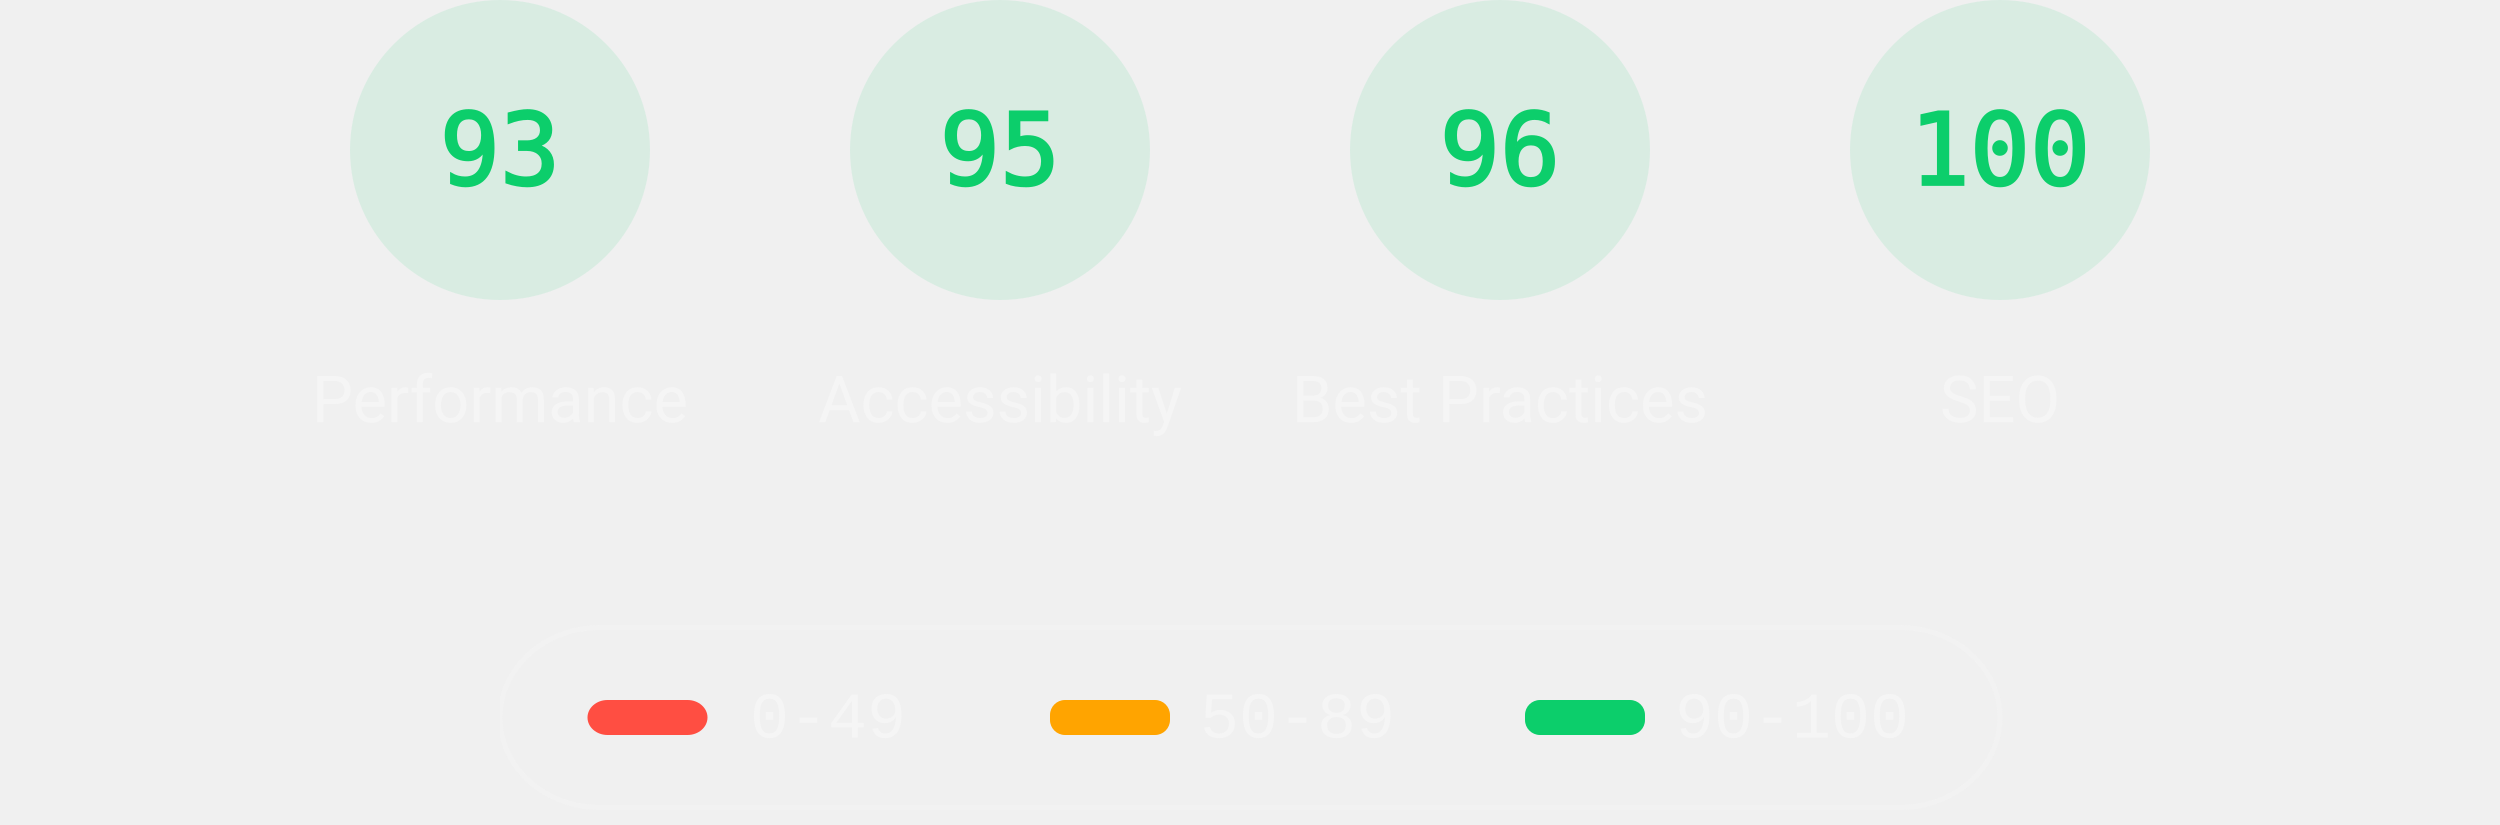
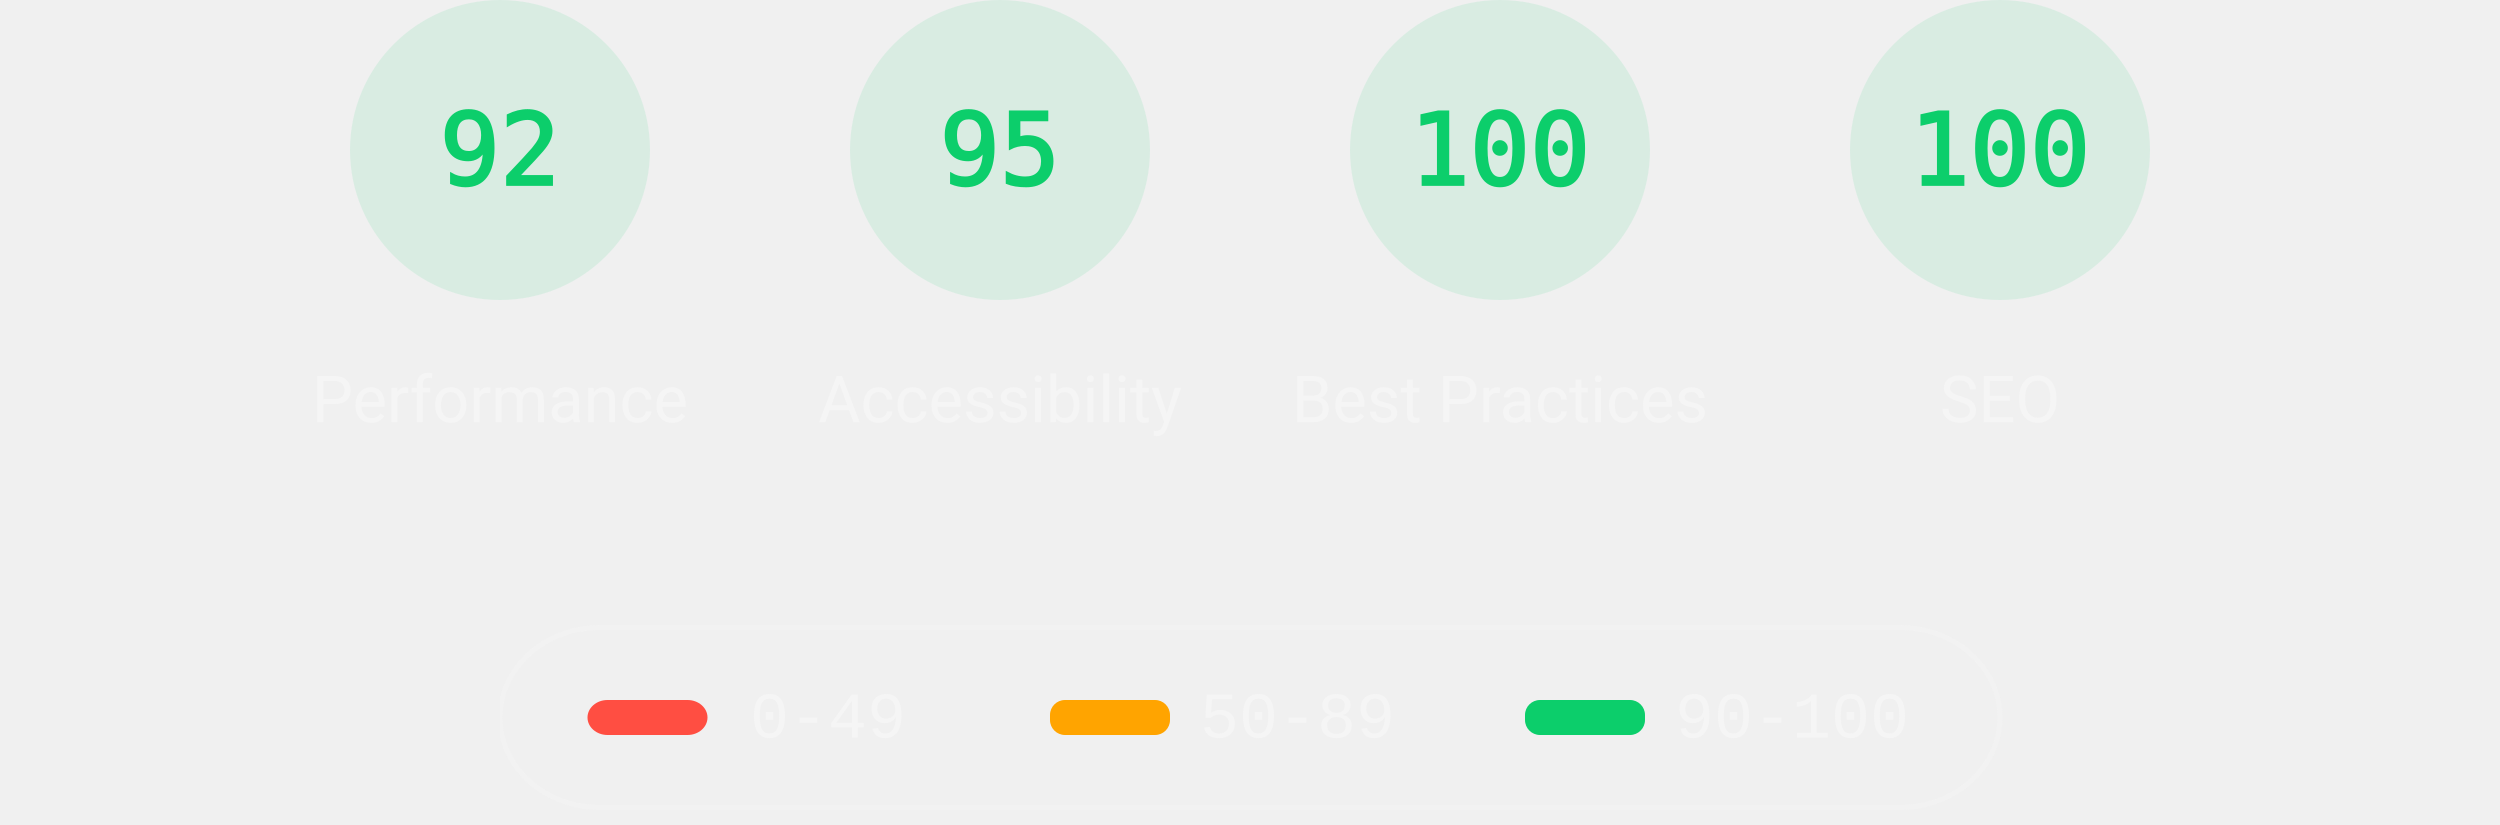
<svg xmlns="http://www.w3.org/2000/svg" class="theme--dark" fill="none" width="1000" height="330">
  <style>
			.gauge-base {
				opacity: 0.1
			}

			.gauge-arc {
				fill: none;
				animation-delay: 250ms;
				stroke-linecap: round;
				transform: rotate(-90deg);
				transform-origin: 100px 60px;
				animation: load-gauge 1s ease forwards
			}

			.guage-text {
				font-size: 40px;
				font-family: monospace;
				text-align: center
			}

			.guage-red {
				color: #ff4e42;
				fill: #ff4e42;
				stroke: #ff4e42
			}
			.guage-orange {
				color: #ffa400;
				fill: #ffa400;
				stroke: #ffa400
			}
			.guage-green {
				color: #0cce6b;
				fill: #0cce6b;
				stroke: #0cce6b
			}
			.theme--agnostic .guage-undefined {
				color: #5c5c5c;
				fill: #5c5c5c;
				stroke: #5c5c5c
			}
			.theme--light .guage-undefined {
				color: #1e1e1e;
				fill: #1e1e1e;
				stroke: #1e1e1e
			}
			.theme--dark .guage-undefined {
				color: #f5f5f5;
				fill: #f5f5f5;
				stroke: #f5f5f5
			}

			.guage-title {
				stroke: none;
				font-size: 26px;
				line-height: 26px;
				font-family: Roboto, Halvetica, Arial, sans-serif
			}
			.metric.guage-title {
				font-family: 'Courier New', Courier, monospace
			}
			.theme--agnostic .guage-title {
				color: #737373;
				fill: #737373
			}
			.theme--light .guage-title {
				color: #212121;
				fill: #212121
			}
			.theme--dark .guage-title {
				color: #f5f5f5;
				fill: #f5f5f5
			}

			@keyframes load-gauge {
				from {
					stroke-dasharray: 0 352.858
				}
			}
			.lh-gauge--pwa__disc {
				fill: #e0e0e0
			}
			.lh-gauge--pwa__logo {
				position: relative;
				fill: #b0b0b0
			}
			.lh-gauge--pwa__invisible {
				display: none
			}
			.lh-gauge--pwa__visible {
				display: inline
			}
			.guage-invisible {
				display: none
			}
			.lh-gauge--pwa__logo--primary-color {
				fill: #304ffe
			}
			.theme--agnostic .lh-gauge--pwa__logo--secondary-color {
				fill: #787878
			}
			.theme--light .lh-gauge--pwa__logo--secondary-color {
				fill: #3d3d3d
			}
			.theme--dark .lh-gauge--pwa__logo--secondary-color {
				fill: #d8b6b6
			}
			.theme--light #svg_2 {
				stroke: #00000022
			}
			.theme--agnostic #svg_2 {
				stroke: #616161
			}
			.theme--light #svg_2 {
				stroke: #00000022
			}
			.theme--dark #svg_2 {
				stroke: #f5f5f566
			}
		</style>
  <svg class="guage-div guage-perf guage-green" viewBox="0 0 200 200" width="200" height="200" x="100" y="0">
    <circle class="gauge-base" r="56" cx="100" cy="60" stroke-width="8" />
-     <circle class="gauge-arc guage-arc-1" r="56" cx="100" cy="60" stroke-width="8" style="stroke-dasharray: 327.228, 351.858;" />
-     <text class="guage-text" x="100px" y="60px" alignment-baseline="central" dominant-baseline="central" text-anchor="middle">93</text>
+     <circle class="gauge-arc guage-arc-1" r="56" cx="100" cy="60" stroke-width="8" style="stroke-dasharray: 323.709, 351.858;" />
+     <text class="guage-text" x="100px" y="60px" alignment-baseline="central" dominant-baseline="central" text-anchor="middle">92</text>
    <text class="guage-title" x="100px" y="160px" alignment-baseline="central" dominant-baseline="central" text-anchor="middle">Performance</text>
  </svg>
  <svg class="guage-div guage-acc guage-green" viewBox="0 0 200 200" width="200" height="200" x="300" y="0">
    <circle class="gauge-base" r="56" cx="100" cy="60" stroke-width="8" />
    <circle class="gauge-arc guage-arc-2" r="56" cx="100" cy="60" stroke-width="8" style="stroke-dasharray: 334.265, 351.858;" />
    <text class="guage-text" x="100px" y="60px" alignment-baseline="central" dominant-baseline="central" text-anchor="middle">95</text>
    <text class="guage-title" x="100px" y="160px" alignment-baseline="central" dominant-baseline="central" text-anchor="middle">Accessibility</text>
  </svg>
  <svg class="guage-div guage-best guage-green" viewBox="0 0 200 200" width="200" height="200" x="500" y="0">
    <circle class="gauge-base" r="56" cx="100" cy="60" stroke-width="8" />
-     <circle class="gauge-arc guage-arc-3" r="56" cx="100" cy="60" stroke-width="8" style="stroke-dasharray: 337.784, 351.858;" />
-     <text class="guage-text" x="100px" y="60px" alignment-baseline="central" dominant-baseline="central" text-anchor="middle">96</text>
+     <circle class="gauge-arc guage-arc-3" r="56" cx="100" cy="60" stroke-width="8" style="stroke-dasharray: 351.858, 351.858;" />
+     <text class="guage-text" x="100px" y="60px" alignment-baseline="central" dominant-baseline="central" text-anchor="middle">100</text>
    <text class="guage-title" x="100px" y="160px" alignment-baseline="central" dominant-baseline="central" text-anchor="middle">Best Practices</text>
  </svg>
  <svg class="guage-div guage-seo guage-green" viewBox="0 0 200 200" width="200" height="200" x="700" y="0">
    <circle class="gauge-base" r="56" cx="100" cy="60" stroke-width="8" />
    <circle class="gauge-arc guage-arc-4" r="56" cx="100" cy="60" stroke-width="8" style="stroke-dasharray: 351.858, 351.858;" />
    <text class="guage-text" x="100px" y="60px" alignment-baseline="central" dominant-baseline="central" text-anchor="middle">100</text>
    <text class="guage-title" x="100px" y="160px" alignment-baseline="central" dominant-baseline="central" text-anchor="middle">SEO</text>
  </svg>
  <svg class="guage-div guage-pwa guage-invisible" viewBox="0 0 200 200" width="200" height="200" x="900" y="0">
    <svg viewBox="0 0 60 60" width="112" height="112" x="44" y="4">
      <defs>
        <linearGradient id="lh-gauge--pwa__check-circle__gradient-0" x1="50%" y1="0%" x2="50%" y2="100%">
          <stop stop-color="#00C852" offset="0%" />
          <stop stop-color="#009688" offset="100%" />
        </linearGradient>
        <linearGradient id="lh-gauge--pwa__installable__shadow-gradient-0" x1="76.056%" x2="24.111%" y1="82.995%" y2="24.735%">
          <stop stop-color="#A5D6A7" offset="0%" />
          <stop stop-color="#80CBC4" offset="100%" />
        </linearGradient>
        <linearGradient id="lh-gauge--pwa__fast-reliable__shadow-gradient-0" x1="76.056%" y1="82.995%" x2="25.678%" y2="26.493%">
          <stop stop-color="#64B5F6" offset="0%" />
          <stop stop-color="#2979FF" offset="100%" />
        </linearGradient>
        <g id="lh-gauge--pwa__fast-reliable-badge-0">
          <circle fill="#FFFFFF" cx="10" cy="10" r="10" />
          <path fill="#304FFE" d="M10 3.58l5.25 2.34v3.5c0 3.23-2.24 6.26-5.25 7-3.01-.74-5.25-3.77-5.25-7v-3.5L10 3.58zm-.47 10.74l2.76-4.83.03-.07c.04-.08 0-.24-.22-.24h-1.64l.47-3.26h-.47l-2.7 4.77c-.02.01.05-.1-.04.05-.09.16-.1.31.18.31h1.63l-.47 3.27h.47z" />
        </g>
        <g id="lh-gauge--pwa__installable-badge-0">
          <circle fill="#FFFFFF" cx="10" cy="10" r="10" />
          <path fill="#009688" d="M10 4.167A5.835 5.835 0 0 0 4.167 10 5.835 5.835 0 0 0 10 15.833 5.835 5.835 0 0 0 15.833 10 5.835 5.835 0 0 0 10 4.167zm2.917 6.416h-2.334v2.334H9.417v-2.334H7.083V9.417h2.334V7.083h1.166v2.334h2.334v1.166z" />
        </g>
      </defs>
      <g stroke="none" fill-rule="nonzero">
        <circle class="lh-gauge--pwa__disc" cx="30" cy="30" r="30" />
        <g class="lh-gauge--pwa__logo">
          <path d="M35.66 19.39l.7-1.75h2L37.4 15 38.6 12l3.4 9h-2.51l-.58-1.61z" />
          <path d="M33.52 21l3.65-9h-2.42l-2.5 5.82L30.5 12h-1.86l-1.9 5.82-1.35-2.65-1.21 3.72L25.4 21h2.38l1.72-5.2 1.64 5.2z" />
          <path fill-rule="nonzero" d="M20.3 17.91h1.48c.45 0 .85-.05 1.2-.15l.39-1.18 1.07-3.3a2.64 2.64 0 0 0-.28-.37c-.55-.6-1.36-.91-2.42-.91H18v9h2.3V17.9zm1.96-3.84c.22.22.33.5.33.87 0 .36-.1.65-.29.87-.2.23-.59.35-1.15.35h-.86v-2.41h.87c.52 0 .89.1 1.1.32z" />
        </g>
        <rect class="lh-gauge--pwa__component lh-gauge--pwa__na-line lh-gauge--pwa__invisible" fill="#FFFFFF" x="20" y="32" width="20" height="4" rx="2" />
        <g class="lh-gauge--pwa__component lh-gauge--pwa__fast-reliable-badge lh-gauge--pwa__invisible" transform="translate(20, 29)">
          <path fill="url(#lh-gauge--pwa__fast-reliable__shadow-gradient-0)" d="M33.63 19.49A30 30 0 0 1 16.2 30.36L3 17.14 17.14 3l16.49 16.49z" />
          <use href="#lh-gauge--pwa__fast-reliable-badge-0" />
        </g>
        <g class="lh-gauge--pwa__component lh-gauge--pwa__installable-badge lh-gauge--pwa__invisible" transform="translate(20, 29)">
          <path fill="url(#lh-gauge--pwa__installable__shadow-gradient-0)" d="M33.629 19.487c-4.272 5.453-10.391 9.39-17.415 10.869L3 17.142 17.142 3 33.63 19.487z" />
          <use href="#lh-gauge--pwa__installable-badge-0" />
        </g>
        <g class="lh-gauge--pwa__component lh-gauge--pwa__fast-reliable-installable-badges lh-gauge--pwa__invisible">
          <g transform="translate(8, 29)">
            <path fill="url(#lh-gauge--pwa__fast-reliable__shadow-gradient-0)" d="M16.321 30.463L3 17.143 17.142 3l22.365 22.365A29.864 29.864 0 0 1 22 31c-1.942 0-3.84-.184-5.679-.537z" />
            <use href="#lh-gauge--pwa__fast-reliable-badge-0" />
          </g>
          <g transform="translate(32, 29)">
            <path fill="url(#lh-gauge--pwa__installable__shadow-gradient-0)" d="M25.982 11.84a30.107 30.107 0 0 1-13.08 15.203L3 17.143 17.142 3l8.84 8.84z" />
            <use href="#lh-gauge--pwa__installable-badge-0" />
          </g>
        </g>
        <g class="lh-gauge--pwa__component lh-gauge--pwa__check-circle lh-gauge--pwa__invisible" transform="translate(18, 28)">
          <circle fill="#FFFFFF" cx="12" cy="12" r="12" />
          <path fill="url(#lh-gauge--pwa__check-circle__gradient-0)" d="M12 2a10 10 0 1 0 0 20 10 10 0 0 0 0-20zm-2 15l-5-5 1.41-1.41L10 14.17l7.59-7.59L19 8l-9 9z" />
        </g>
      </g>
    </svg>
    <text class="guage-title" y="160px" alignment-baseline="central" dominant-baseline="central" text-anchor="middle">
      <tspan x="100px" dy="-6px">Progressive</tspan>
      <tspan x="100px" dy="30px">Web App</tspan>
    </text>
  </svg>
  <svg width="604" height="76" x="200" y="250">
    <g>
      <rect fill="none" id="canvas_background" height="80" width="604" y="-1" x="-1" />
      <g display="none" overflow="visible" y="0" x="0" height="100%" width="100%" id="canvasGrid">
        <rect fill="url(#gridpattern)" stroke-width="0" y="0" x="0" height="100%" width="100%" />
      </g>
    </g>
    <g>
      <rect fill-opacity="0" stroke-width="2" rx="40" id="svg_2" height="72" width="600" y="1" x="0" fill="#000000" />
      <rect stroke="#000" rx="8" id="svg_3" height="14" width="48" y="30" x="35" stroke-opacity="null" stroke-width="0" fill="#ff4e42" />
      <rect stroke="#000" rx="6" id="svg_4" height="14" width="48" y="30" x="220" stroke-opacity="null" stroke-width="0" fill="#ffa400" />
      <rect stroke="#000" rx="6" id="svg_5" height="14" width="48" y="30" x="410" stroke-opacity="null" stroke-width="0" fill="#0cce6b" />
      <text class="metric guage-title" xml:space="preserve" text-anchor="start" font-size="26" id="svg_6" y="45" x="100" stroke-opacity="null" stroke-width="0" stroke="#000">0-49</text>
      <text class="metric guage-title" xml:space="preserve" text-anchor="start" font-size="26" id="svg_7" y="45" x="280" stroke-opacity="null" stroke-width="0" stroke="#000">50-89</text>
      <text class="metric guage-title" xml:space="preserve" text-anchor="start" font-size="26" id="svg_8" y="45" x="470" stroke-opacity="null" stroke-width="0" stroke="#000">90-100</text>
    </g>
  </svg>
</svg>
